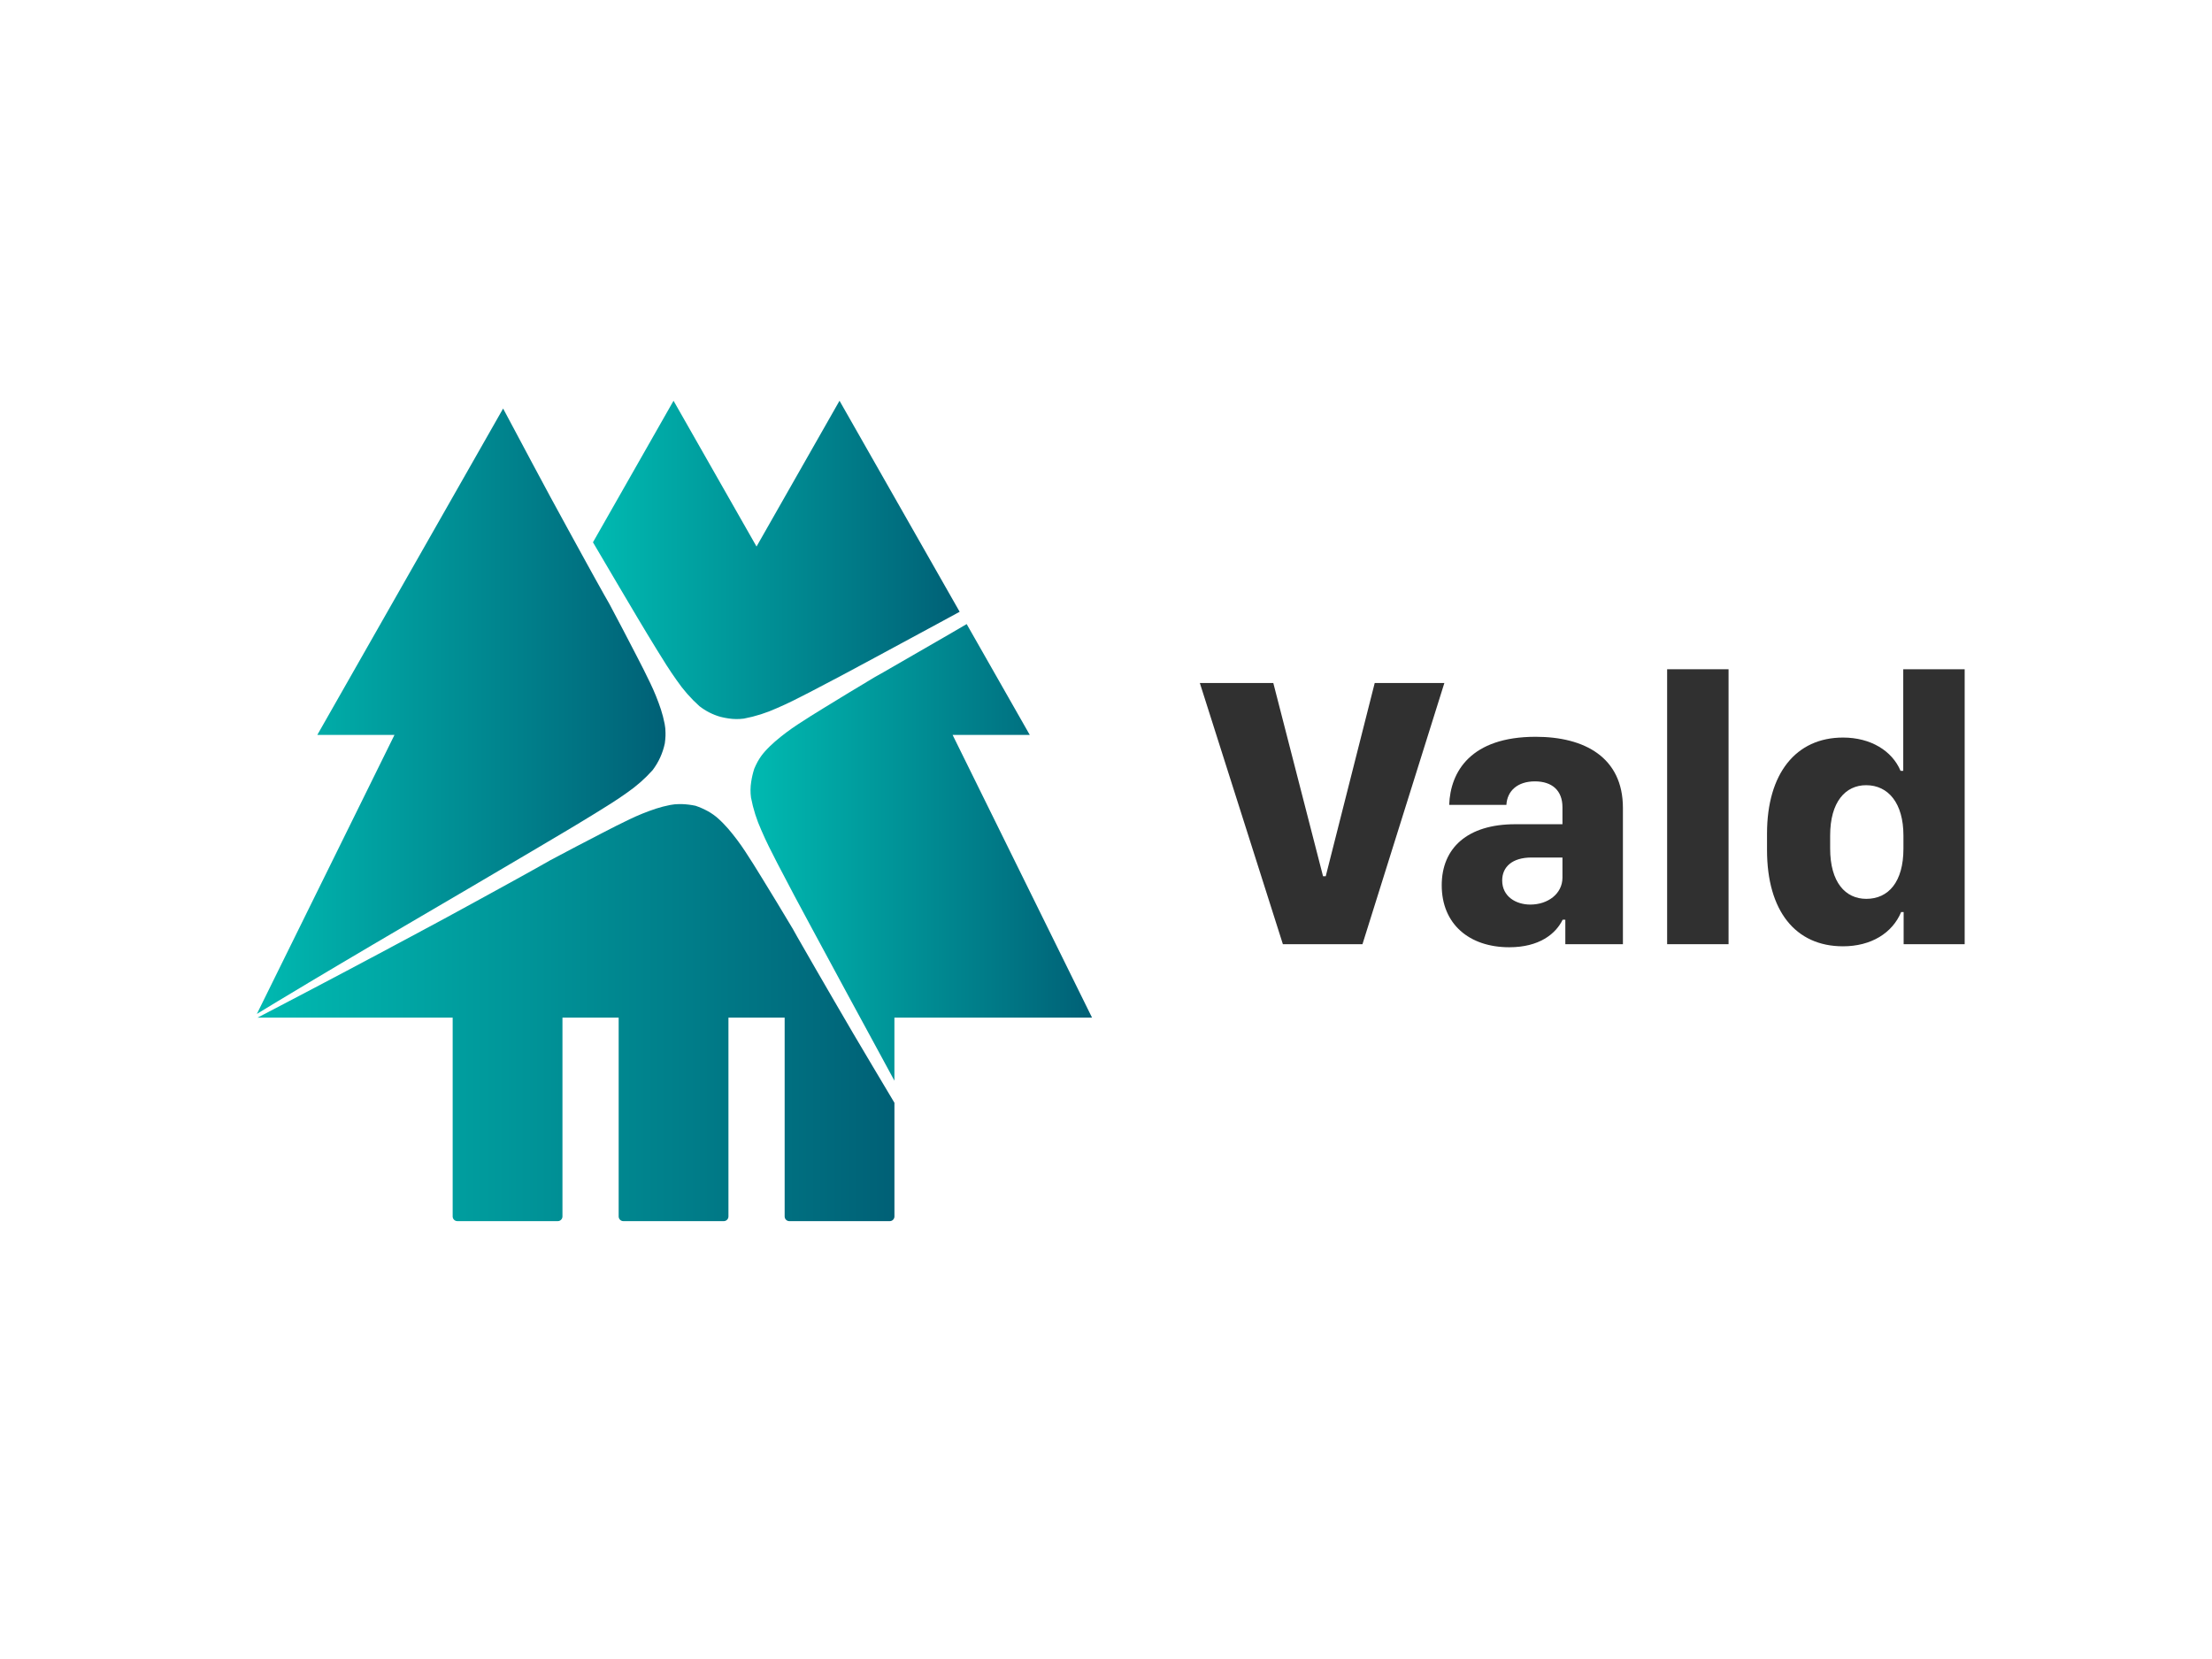
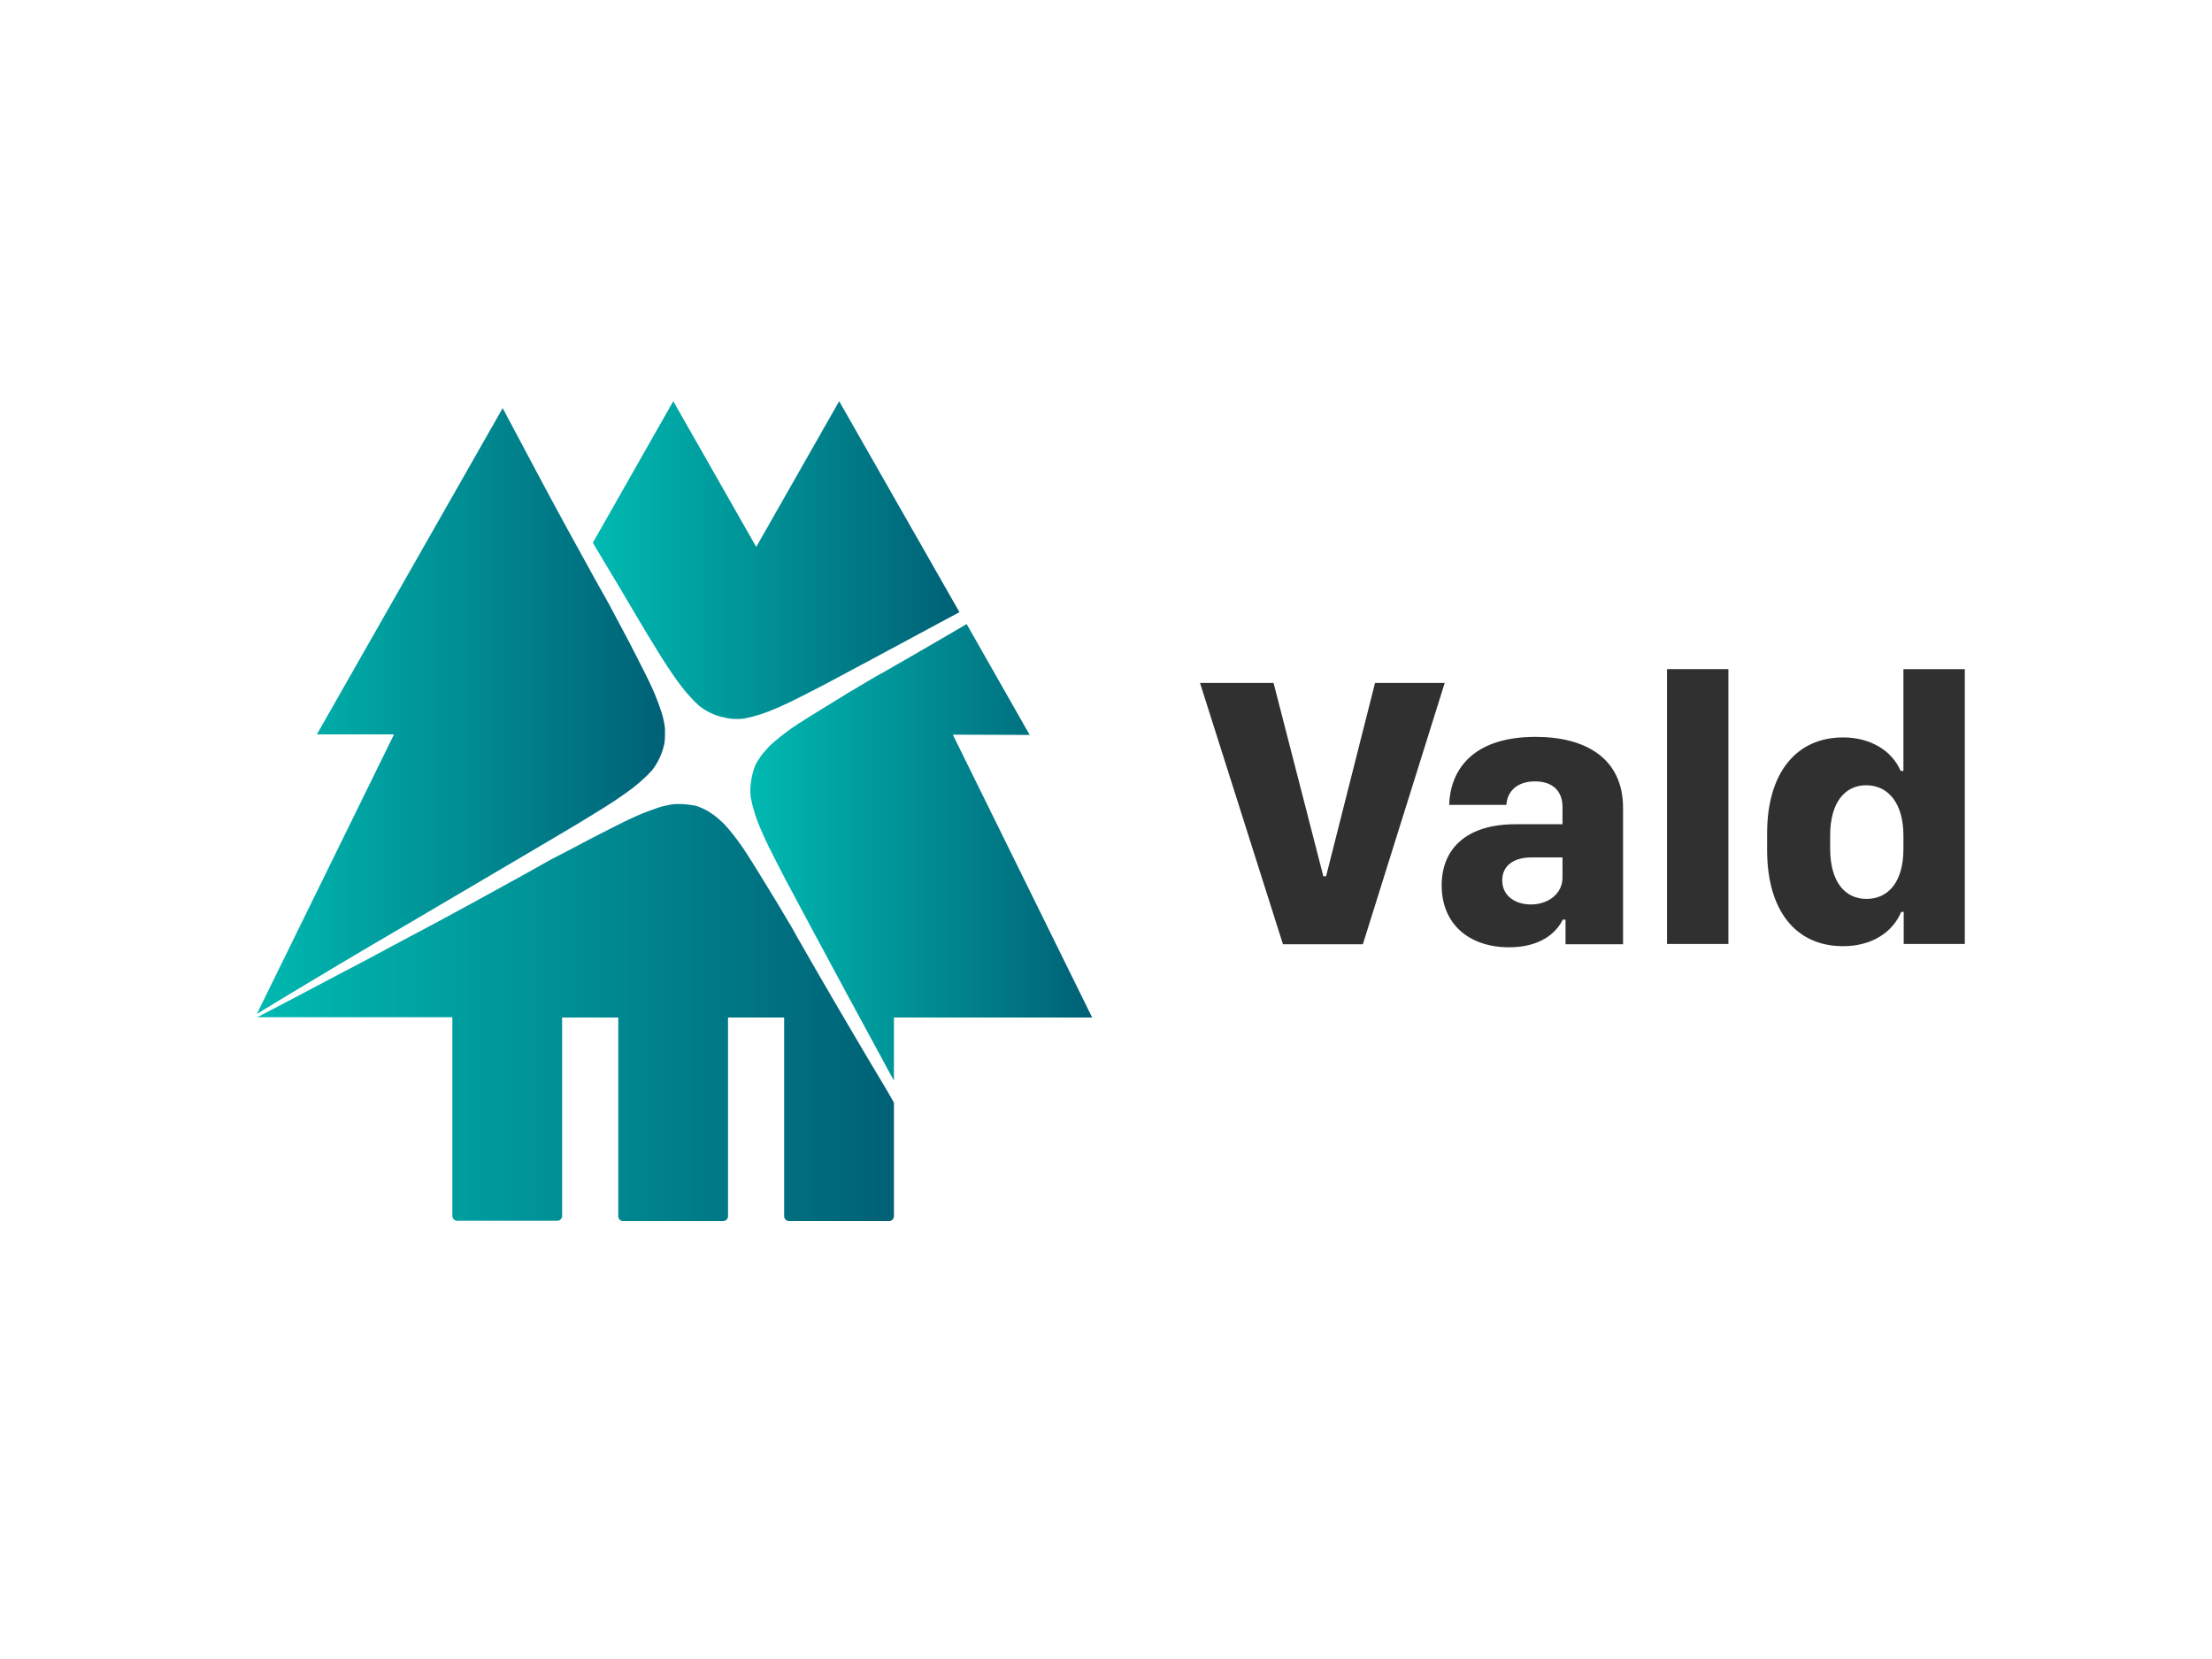
- <svg xmlns="http://www.w3.org/2000/svg" xmlns:xlink="http://www.w3.org/1999/xlink" id="レイヤー_1" width="800" height="600" data-name="レイヤー 1" viewBox="0 0 800 600">
-   <defs>
-     <style>.cls-1{fill:#303030}.cls-2{fill:url(#名称未設定グラデーション_77)}.cls-3{fill:url(#名称未設定グラデーション_77-2)}.cls-4{fill:url(#名称未設定グラデーション_77-3)}.cls-5{fill:url(#名称未設定グラデーション_77-4)}</style>
-     <linearGradient id="名称未設定グラデーション_77" x1="214.452" x2="347.076" y1="202.5" y2="202.5" data-name="名称未設定グラデーション 77" gradientUnits="userSpaceOnUse">
-       <stop offset="0" stop-color="#00bab1" />
-       <stop offset="1" stop-color="#006076" />
-     </linearGradient>
-     <linearGradient id="名称未設定グラデーション_77-2" x1="92.896" x2="240.692" y1="257.221" y2="257.221" xlink:href="#名称未設定グラデーション_77" />
-     <linearGradient id="名称未設定グラデーション_77-3" x1="93.146" x2="323.478" y1="366.224" y2="366.224" xlink:href="#名称未設定グラデーション_77" />
-     <linearGradient id="名称未設定グラデーション_77-4" x1="271.434" x2="394.955" y1="308.276" y2="308.276" xlink:href="#名称未設定グラデーション_77" />
-   </defs>
+ <svg xmlns="http://www.w3.org/2000/svg" version="1.1" id="レイヤー_1" x="0px" y="0px" viewBox="0 0 800 600" style="enable-background:new 0 0 800 600;" xml:space="preserve">
+   <style type="text/css">
+ 	.st0{fill:#303030;}
+ 	.st1{fill:url(#SVGID_1_);}
+ 	.st2{fill:url(#SVGID_2_);}
+ 	.st3{fill:url(#SVGID_3_);}
+ 	.st4{fill:url(#SVGID_4_);}
+ </style>
  <g>
-     <path d="M463.971,341.481l-30.032-94.456h26.572L478.5,316.915h0.969l17.715-69.891h25.188l-29.617,94.456H463.971Z" class="cls-1" />
-     <path d="M545.846,342.588c-14.462,0-24.427-8.373-24.427-22.421,0-13.493,9.342-22.074,26.572-22.074h17.092v-6.158c0-6.021-3.737-9.342-9.964-9.342-6.3,0-10.034,3.46-10.311,8.511h-20.69c0.415-12.04,7.819-24.635,31.278-24.635,17.715,0,31.554,7.474,31.554,25.742v49.27H566.121v-8.857h-0.969C562.661,337.744,556.71,342.588,545.846,342.588ZM565.083,317.4v-7.266h-11.21c-6.851,0-10.587,3.321-10.587,8.3,0,5.813,4.982,8.719,10.172,8.719C559.755,327.156,565.083,323.281,565.083,317.4Z" class="cls-1" />
-     <path d="M602.943,242.042h22.213v99.438H602.943V242.042Z" class="cls-1" />
-     <path d="M687.368,278.786h0.969V242.042H710.55v99.438H688.476V329.856h-0.9c-3.183,7.611-10.864,12.386-21.036,12.386-17.23,0-27.472-12.87-27.472-34.807v-5.951c0-21.729,10.449-34.737,27.472-34.737C676.643,266.746,684.324,271.59,687.368,278.786ZM661.9,302.176v4.705c0,12.248,5.536,18.2,13.079,18.2,8.027,0,13.424-6.158,13.424-18.13v-4.774c0-11.694-5.467-18.2-13.494-18.2C667.439,283.977,661.9,290,661.9,302.176Z" class="cls-1" />
+     <path class="st0" d="M464,341.5L434,247h26.6l18,69.9h1l17.7-69.9h25.2l-29.6,94.5H464L464,341.5z" />
+     <path class="st0" d="M545.8,342.6c-14.5,0-24.4-8.4-24.4-22.4c0-13.5,9.3-22.1,26.6-22.1h17.1v-6.2c0-6-3.7-9.3-10-9.3   s-10,3.5-10.3,8.5h-20.7c0.4-12,7.8-24.6,31.3-24.6c17.7,0,31.6,7.5,31.6,25.7v49.3h-20.8v-8.9h-1   C562.7,337.7,556.7,342.6,545.8,342.6z M565.1,317.4v-7.3h-11.2c-6.9,0-10.6,3.3-10.6,8.3c0,5.8,5,8.7,10.2,8.7   C559.8,327.2,565.1,323.3,565.1,317.4z" />
+     <path class="st0" d="M602.9,242h22.2v99.4h-22.2V242z" />
+     <path class="st0" d="M687.4,278.8h1V242h22.2v99.4h-22.1v-11.6h-0.9c-3.2,7.6-10.9,12.4-21,12.4c-17.2,0-27.5-12.9-27.5-34.8v-6   c0-21.7,10.4-34.7,27.5-34.7C676.6,266.7,684.3,271.6,687.4,278.8z M661.9,302.2v4.7c0,12.2,5.5,18.2,13.1,18.2   c8,0,13.4-6.2,13.4-18.1v-4.8c0-11.7-5.5-18.2-13.5-18.2C667.4,284,661.9,290,661.9,302.2z" />
  </g>
  <g>
-     <path d="M223.808,212.012l6.819,11.509,3.434,5.725,3.49,5.722c2.328,3.788,4.663,7.543,7.159,11.03a52.708,52.708,0,0,0,8.227,9.38,22.194,22.194,0,0,0,7.669,3.889,28.855,28.855,0,0,0,2.846.562,19.544,19.544,0,0,0,5.6.061,52.624,52.624,0,0,0,11.937-3.785c3.951-1.687,7.869-3.694,11.842-5.743q5.928-3.068,11.831-6.214l11.789-6.33,23.569-12.731,7.052-3.83-43.45-76.32L273.61,197.659l-30.016-52.722-29.143,51.189Z" class="cls-2" />
-     <path d="M92.9,366.7l7.406-4.5c7.641-4.644,15.348-9.173,23.024-13.754s15.406-9.065,23.1-13.607l23.124-13.551,23.082-13.594,11.509-6.82,5.725-3.434,5.721-3.49c3.788-2.328,7.543-4.663,11.03-7.159a52.7,52.7,0,0,0,9.38-8.227,24.123,24.123,0,0,0,4.444-9.746c0.121-.89.2-1.779,0.24-2.66a21.7,21.7,0,0,0-.045-2.25l-0.03-.516c-0.02-.2-0.063-0.44-0.093-0.658l-0.1-.672-0.025-.168-0.006-.04-0.062-.3a43.032,43.032,0,0,0-1.265-4.882,79.7,79.7,0,0,0-3.888-9.63c-1.5-3.184-3.162-6.4-4.817-9.615s-3.317-6.422-5-9.623l-4.951-9.367-1.912-3.361c-2.2-3.894-4.355-7.816-6.513-11.732l-6.453-11.759-6.422-11.773L192.76,168c-3.6-6.752-7.218-13.491-10.8-20.253l-67.2,118.041H142.67Z" class="cls-3" />
-     <path d="M315.328,385.153l-6.835-11.537-6.758-11.583q-6.744-11.592-13.41-23.24l-1.616-2.888-5.745-9.556q-2.8-4.628-5.659-9.256c-1.892-3.075-3.79-6.157-5.74-9.09a79.125,79.125,0,0,0-6.23-8.308c-0.558-.641-1.137-1.254-1.718-1.864l-0.854-.848c-0.289-.286-0.652-0.61-0.975-0.913a20.668,20.668,0,0,0-3.729-2.665,28.5,28.5,0,0,0-4.5-1.986,28.886,28.886,0,0,0-4.786-.6,21.568,21.568,0,0,0-2.251.045l-0.516.03c-0.2.02-.44,0.063-0.658,0.093l-0.672.1-0.168.025-0.034,0-0.3.063a43.009,43.009,0,0,0-4.882,1.265,79.649,79.649,0,0,0-9.63,3.888c-3.184,1.5-6.4,3.162-9.615,4.818s-6.422,3.317-9.623,5l-9.364,4.949L195.7,313c-3.894,2.2-7.816,4.355-11.732,6.513l-11.759,6.453-11.773,6.422-11.813,6.345c-7.889,4.2-15.753,8.45-23.666,12.608s-15.8,8.365-23.733,12.481l-8.074,4.217h70.564v71.906a1.7,1.7,0,0,0,1.695,1.695h36.316a1.7,1.7,0,0,0,1.695-1.695V368.042h20.327v71.906a1.7,1.7,0,0,0,1.695,1.695h36.316a1.7,1.7,0,0,0,1.695-1.695V368.042h20.327v71.906a1.7,1.7,0,0,0,1.695,1.695h36.316a1.7,1.7,0,0,0,1.695-1.695V398.842Q319.4,392,315.328,385.153Z" class="cls-4" />
-     <path d="M372.427,265.785l-22.818-40.079-6.953,4.057q-11.593,6.744-23.241,13.41l-2.889,1.617-9.555,5.744q-4.628,2.8-9.257,5.659c-3.074,1.893-6.157,3.79-9.09,5.74a79.107,79.107,0,0,0-8.308,6.23c-0.641.558-1.254,1.137-1.864,1.718l-0.848.854c-0.286.289-.61,0.652-0.914,0.975a20.669,20.669,0,0,0-2.664,3.729,27.6,27.6,0,0,0-1.239,2.582,30.653,30.653,0,0,0-1.12,4.809,19.544,19.544,0,0,0-.061,5.6,52.625,52.625,0,0,0,3.786,11.937c1.687,3.951,3.694,7.869,5.742,11.842q3.068,5.928,6.214,11.831l6.33,11.79L306.411,359.4,319.2,382.955q2.13,3.95,4.276,7.891v-22.8h71.477L344.52,265.785h27.907Z" class="cls-5" />
+     <linearGradient id="SVGID_1_" gradientUnits="userSpaceOnUse" x1="214.4" y1="155.32" x2="347" y2="155.32" gradientTransform="matrix(1 0 0 -1 0 357.8898)">
+       <stop offset="0" style="stop-color:#00BAB1" />
+       <stop offset="1" style="stop-color:#006076" />
+     </linearGradient>
+     <path class="st1" d="M223.8,212l6.8,11.5l3.4,5.7l3.5,5.7c2.3,3.8,4.7,7.5,7.2,11c2.4,3.4,5.1,6.6,8.2,9.4c2.3,1.8,4.9,3.1,7.7,3.9   c0.9,0.2,1.9,0.4,2.8,0.6c1.9,0.3,3.7,0.3,5.6,0.1c4.1-0.8,8.1-2.1,11.9-3.8c4-1.7,7.9-3.7,11.8-5.7c4-2,7.9-4.1,11.8-6.2l11.8-6.3   l23.6-12.7l7.1-3.8l-43.5-76.3l-30,52.7l-30-52.7l-29.1,51.2L223.8,212z" />
+     <linearGradient id="SVGID_2_" gradientUnits="userSpaceOnUse" x1="92.9" y1="100.74" x2="240.696" y2="100.74" gradientTransform="matrix(1 0 0 -1 0 357.8898)">
+       <stop offset="0" style="stop-color:#00BAB1" />
+       <stop offset="1" style="stop-color:#006076" />
+     </linearGradient>
+     <path class="st2" d="M92.9,366.7l7.4-4.5c7.6-4.6,15.3-9.2,23-13.8s15.4-9.1,23.1-13.6l23.1-13.6l23.1-13.6l11.5-6.8l5.7-3.4   l5.7-3.5c3.8-2.3,7.5-4.7,11-7.2c3.4-2.4,6.6-5.1,9.4-8.2c2.2-2.9,3.7-6.2,4.4-9.7c0.1-0.9,0.2-1.8,0.2-2.7c0-0.8,0-1.5,0-2.2v-0.5   c0-0.2-0.1-0.4-0.1-0.7l-0.1-0.7v-0.2l0,0l-0.1-0.3c-0.3-1.7-0.7-3.3-1.3-4.9c-1.1-3.3-2.4-6.5-3.9-9.6c-1.5-3.2-3.2-6.4-4.8-9.6   s-3.3-6.4-5-9.6l-5-9.4l-1.9-3.4c-2.2-3.9-4.4-7.8-6.5-11.7l-6.5-11.8l-6.4-11.8l-6.3-11.8c-3.6-6.8-7.2-13.5-10.8-20.3l-67.2,118   h27.9L92.9,366.7z" />
+     <linearGradient id="SVGID_3_" gradientUnits="userSpaceOnUse" x1="93" y1="-8.31" x2="323.3" y2="-8.31" gradientTransform="matrix(1 0 0 -1 0 357.8898)">
+       <stop offset="0" style="stop-color:#00BAB1" />
+       <stop offset="1" style="stop-color:#006076" />
+     </linearGradient>
+     <path class="st3" d="M315.3,385.2l-6.8-11.5l-6.8-11.6c-4.5-7.7-9-15.5-13.4-23.2l-1.6-2.9l-5.7-9.6c-1.9-3.1-3.8-6.2-5.7-9.3   c-1.9-3.1-3.8-6.2-5.7-9.1c-1.9-2.9-4-5.7-6.2-8.3c-0.6-0.6-1.1-1.3-1.7-1.9l-0.9-0.8c-0.3-0.3-0.7-0.6-1-0.9   c-1.1-1-2.4-1.9-3.7-2.7c-1.4-0.8-2.9-1.5-4.5-2c-1.6-0.3-3.2-0.5-4.8-0.6c-0.8,0-1.5,0-2.3,0H244c-0.2,0-0.4,0.1-0.7,0.1l-0.7,0.1   h-0.2l0,0l-0.3,0.1c-1.7,0.3-3.3,0.7-4.9,1.3c-3.3,1.1-6.5,2.4-9.6,3.9c-3.2,1.5-6.4,3.2-9.6,4.8s-6.4,3.3-9.6,5L199,311l-3.4,1.9   c-3.9,2.2-7.8,4.4-11.7,6.5l-11.8,6.5l-11.8,6.4l-11.8,6.3c-7.9,4.2-15.8,8.5-23.7,12.6s-15.8,8.4-23.7,12.5l-8.1,4.2h70.6v71.9   c0,0.9,0.8,1.7,1.7,1.7h36.3c0.9,0,1.7-0.8,1.7-1.7V368h20.3v71.9c0,0.9,0.8,1.7,1.7,1.7h36.3c0.9,0,1.7-0.8,1.7-1.7V368h20.3v71.9   c0,0.9,0.8,1.7,1.7,1.7h36.3c0.9,0,1.7-0.8,1.7-1.7v-41.1C320.8,394.3,318,389.7,315.3,385.2z" />
+     <linearGradient id="SVGID_4_" gradientUnits="userSpaceOnUse" x1="271.361" y1="49.64" x2="395" y2="49.64" gradientTransform="matrix(1 0 0 -1 0 357.8898)">
+       <stop offset="0" style="stop-color:#00BAB1" />
+       <stop offset="1" style="stop-color:#006076" />
+     </linearGradient>
+     <path class="st4" d="M372.4,265.8l-22.8-40.1l-7,4.1c-7.7,4.5-15.5,9-23.2,13.4l-2.9,1.6l-9.6,5.7c-3.1,1.9-6.2,3.8-9.3,5.7   c-3.1,1.9-6.2,3.8-9.1,5.7c-2.9,1.9-5.7,4-8.3,6.2c-0.6,0.6-1.3,1.1-1.9,1.7l-0.8,0.9c-0.3,0.3-0.6,0.7-0.9,1   c-1,1.1-1.9,2.4-2.7,3.7c-0.5,0.8-0.9,1.7-1.2,2.6c-0.5,1.6-0.9,3.2-1.1,4.8c-0.3,1.9-0.3,3.7-0.1,5.6c0.8,4.1,2.1,8.1,3.8,11.9   c1.7,4,3.7,7.9,5.7,11.8c2,4,4.1,7.9,6.2,11.8l6.3,11.8l12.7,23.6l12.8,23.6c1.4,2.6,2.8,5.3,4.3,7.9V368H395l-50.4-102.3   L372.4,265.8L372.4,265.8z" />
  </g>
</svg>
